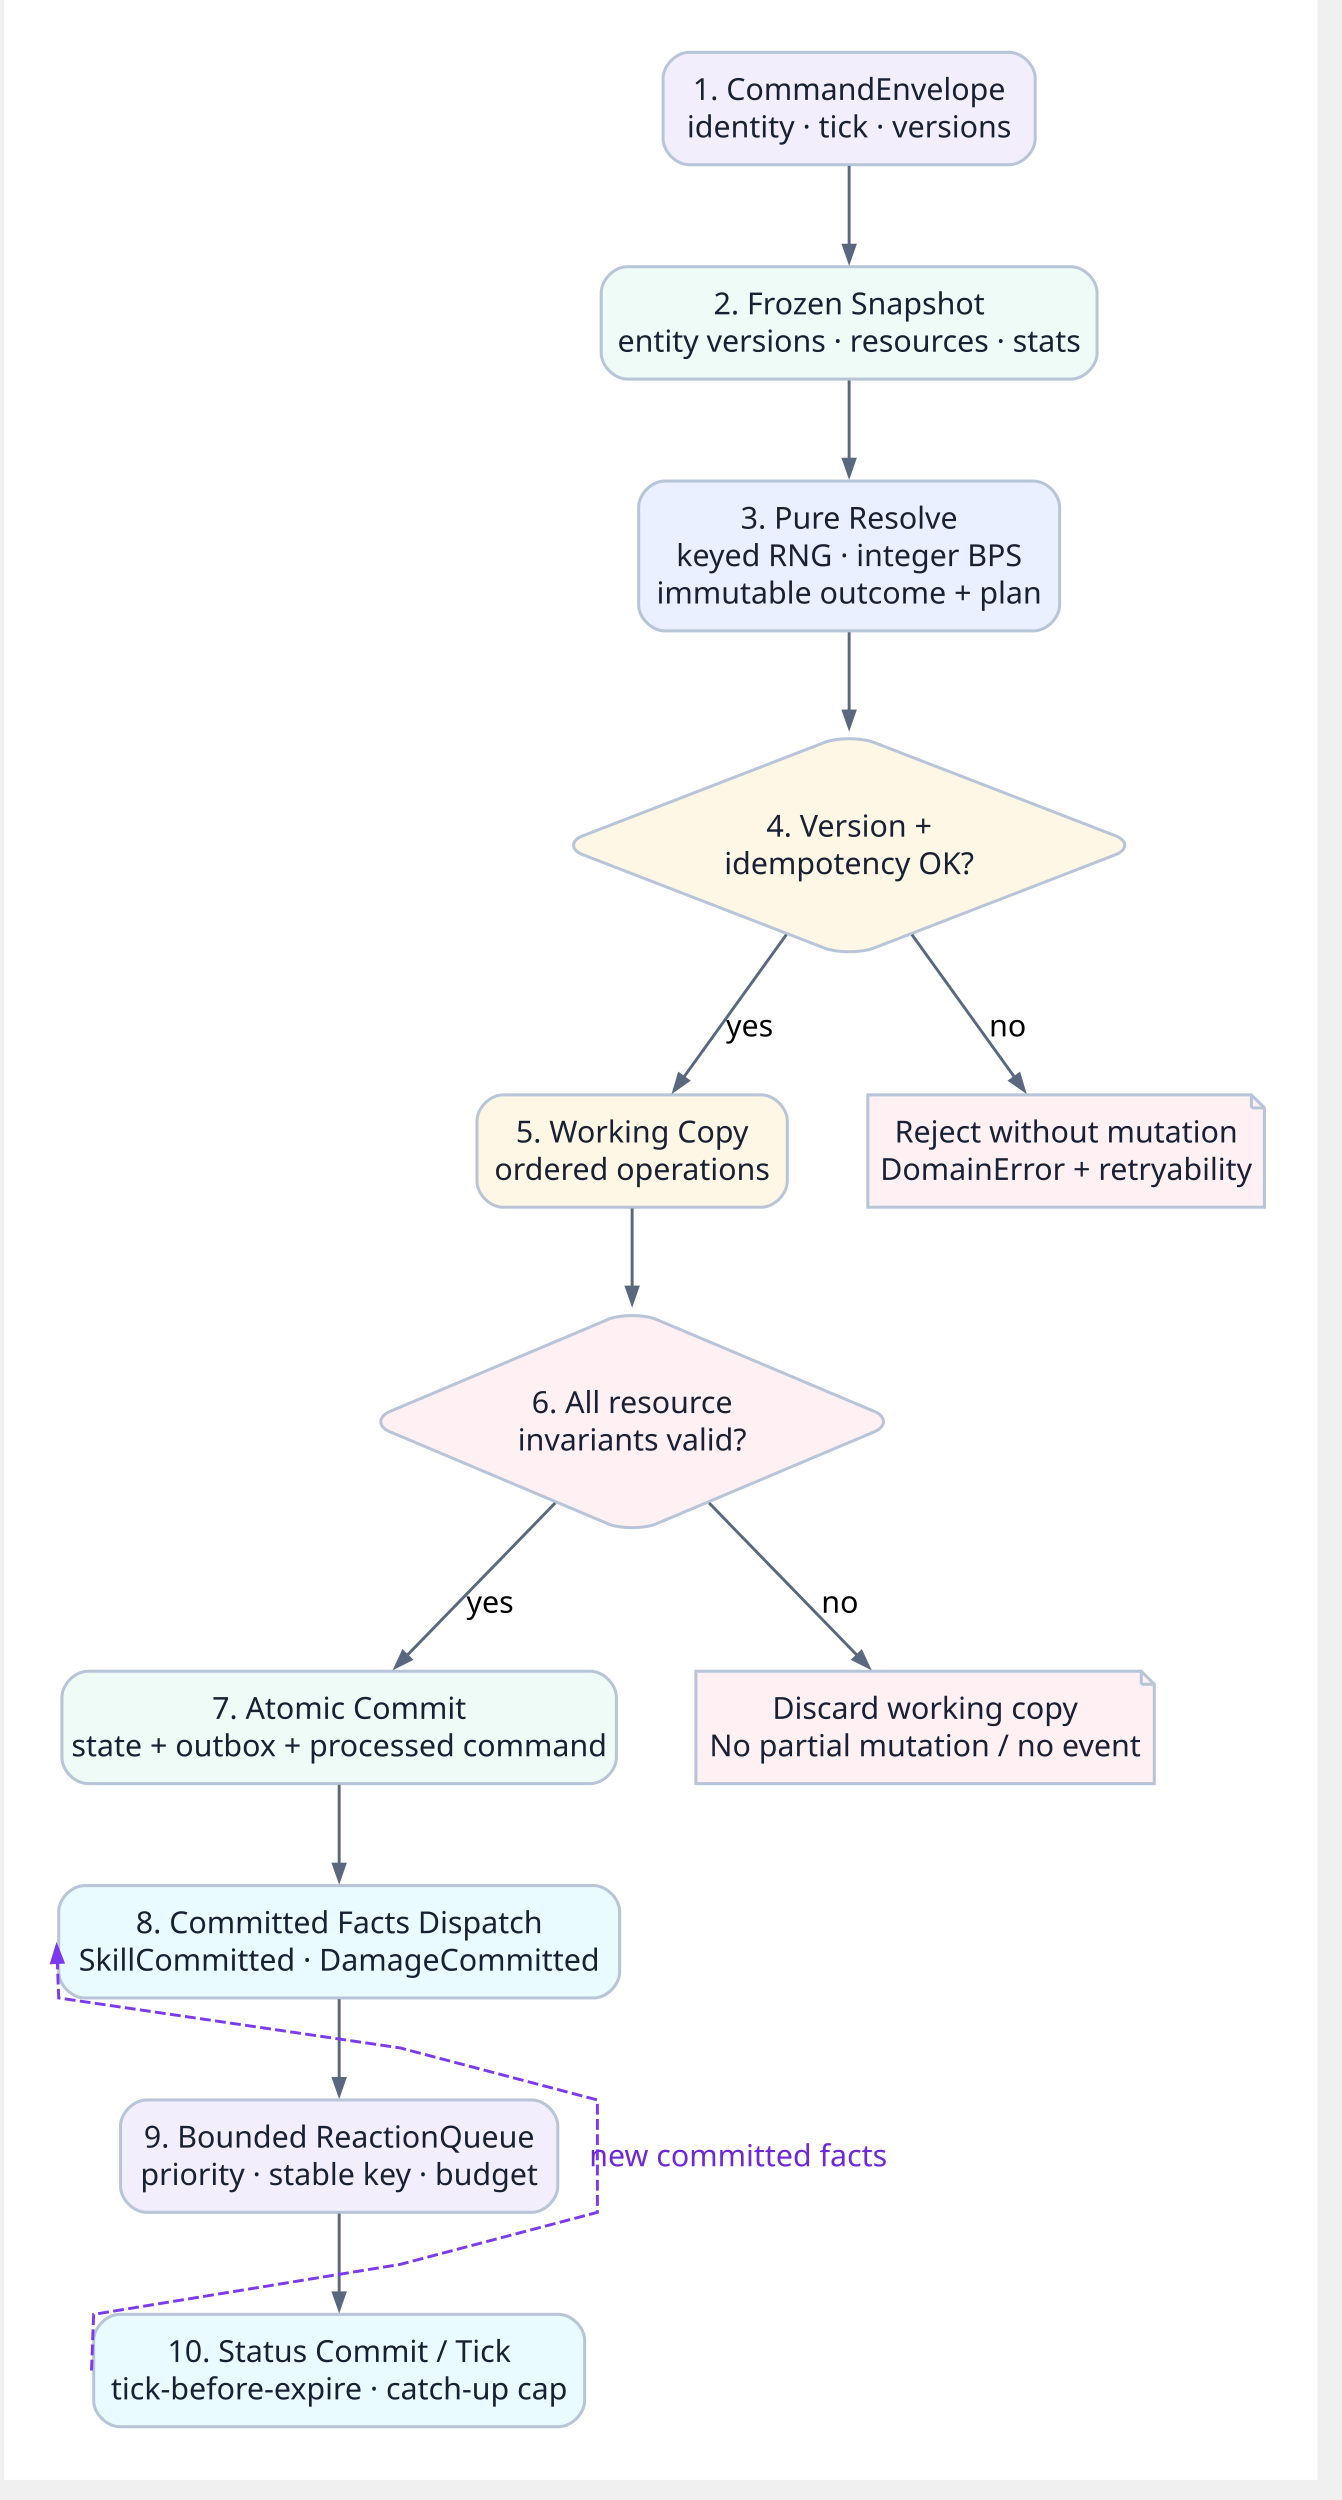
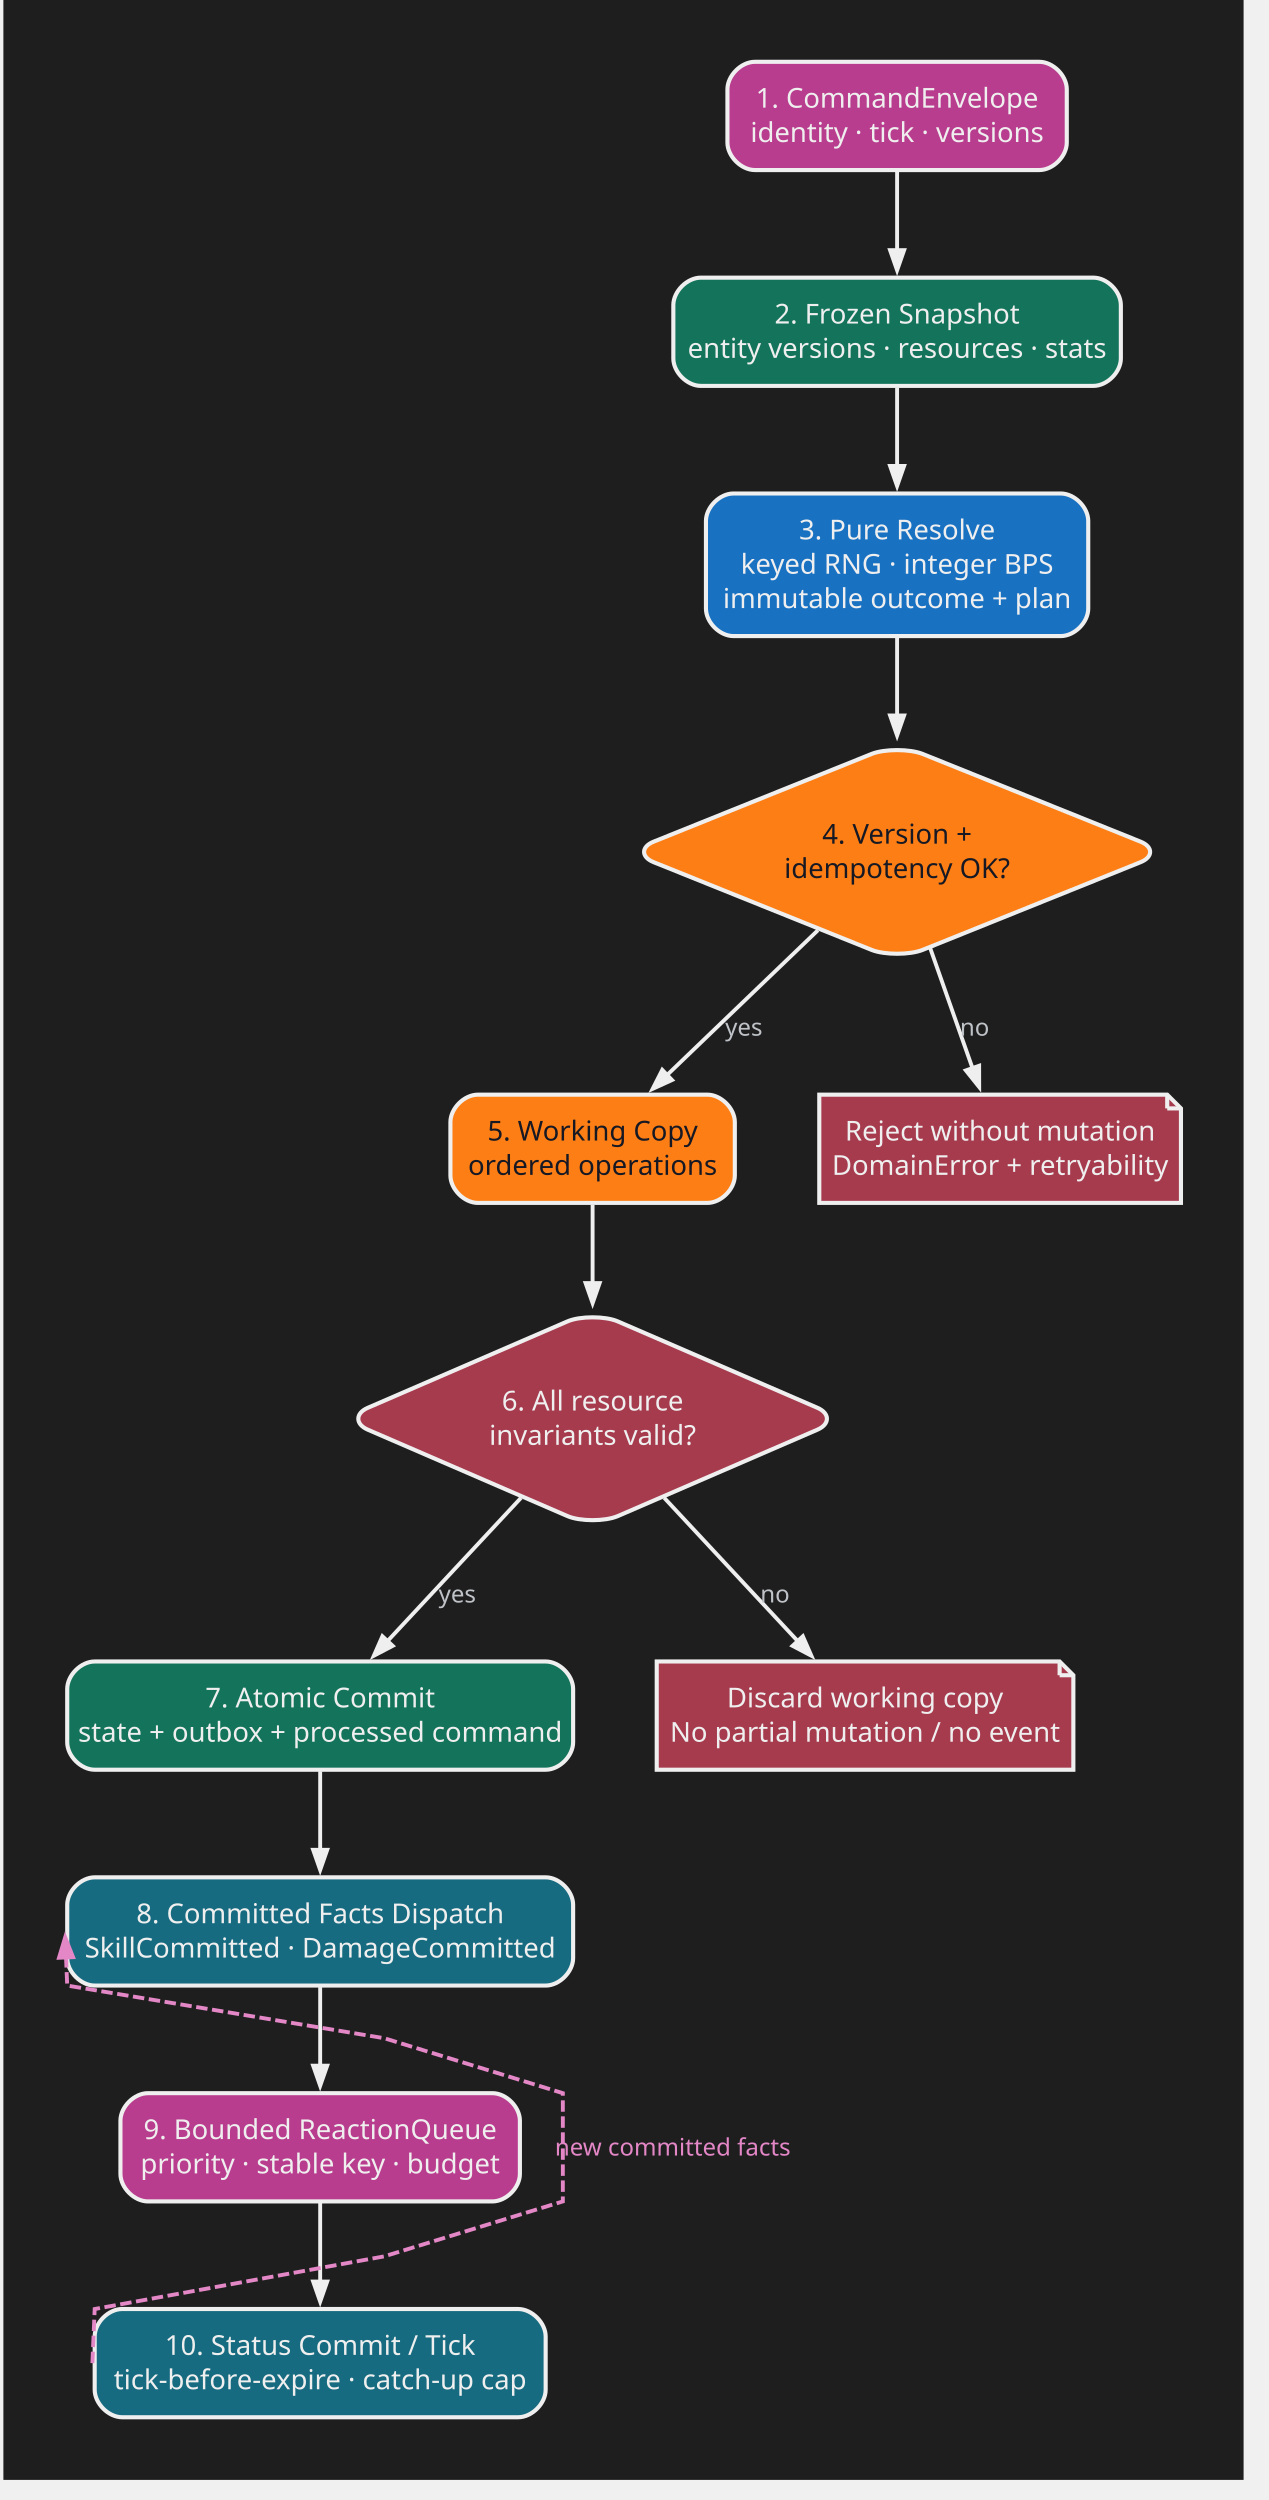
- <svg xmlns="http://www.w3.org/2000/svg" width="830pt" height="1547pt" viewBox="12.00 12.00 818.00 1536.00">
-   <g id="graph0" class="graph" transform="scale(1.33333 1.33333) rotate(0) translate(33.12 1127.23)">
-     <polygon fill="#ffffff" stroke="none" points="-24.48,24.48 -24.48,-1118.59 580.72,-1118.59 580.72,24.48 -24.48,24.48" />
+ <svg xmlns="http://www.w3.org/2000/svg" data-diagram-theme="chalkboard-dark-v1" width="745pt" height="1468pt" viewBox="12.00 12.00 734.00 1456.00">
+   <g id="graph0" class="graph" transform="scale(1.33333 1.33333) rotate(0) translate(36 1064.86)">
+     <polygon fill="#1e1e1e" stroke="none" points="-27.36,27.36 -27.36,-1056.22 514.36,-1056.22 514.36,27.36 -27.36,27.36" />
    <g id="node1" class="node">
-       <path fill="#f3eefc" stroke="#b8c5d8" stroke-width="1.4" d="M438.62,-1094.11C438.62,-1094.11 291.14,-1094.11 291.14,-1094.11 285.14,-1094.11 279.14,-1088.11 279.14,-1082.11 279.14,-1082.11 279.14,-1054.33 279.14,-1054.33 279.14,-1048.33 285.14,-1042.33 291.14,-1042.33 291.14,-1042.33 438.62,-1042.33 438.62,-1042.33 444.62,-1042.33 450.62,-1048.33 450.62,-1054.33 450.62,-1054.33 450.62,-1082.11 450.62,-1082.11 450.62,-1088.11 444.62,-1094.11 438.62,-1094.11" />
-       <text xml:space="preserve" text-anchor="middle" x="364.88" y="-1072.17" font-family="Noto Sans KR" font-size="14.00" fill="#182033">1. CommandEnvelope</text>
-       <text xml:space="preserve" text-anchor="middle" x="364.88" y="-1054.92" font-family="Noto Sans KR" font-size="14.00" fill="#182033">identity · tick · versions</text>
+       <path fill="#b93d8e" stroke="#efefef" stroke-width="1.8" d="M425.13,-1028.86C425.13,-1028.86 300.9,-1028.86 300.9,-1028.86 294.9,-1028.86 288.9,-1022.86 288.9,-1016.86 288.9,-1016.86 288.9,-993.58 288.9,-993.58 288.9,-987.58 294.9,-981.58 300.9,-981.58 300.9,-981.58 425.13,-981.58 425.13,-981.58 431.13,-981.58 437.13,-987.58 437.13,-993.58 437.13,-993.58 437.13,-1016.86 437.13,-1016.86 437.13,-1022.86 431.13,-1028.86 425.13,-1028.86" />
+       <text xml:space="preserve" text-anchor="middle" x="363.01" y="-1008.82" font-family="Noto Sans KR" font-size="12.00" fill="#efefef">1. CommandEnvelope</text>
+       <text xml:space="preserve" text-anchor="middle" x="363.01" y="-993.82" font-family="Noto Sans KR" font-size="12.00" fill="#efefef">identity · tick · versions</text>
    </g>
    <g id="node2" class="node">
-       <path fill="#eefbf6" stroke="#b8c5d8" stroke-width="1.4" d="M467.12,-995.33C467.12,-995.33 262.64,-995.33 262.64,-995.33 256.64,-995.33 250.64,-989.33 250.64,-983.33 250.64,-983.33 250.64,-955.55 250.64,-955.55 250.64,-949.55 256.64,-943.55 262.64,-943.55 262.64,-943.55 467.12,-943.55 467.12,-943.55 473.12,-943.55 479.12,-949.55 479.12,-955.55 479.12,-955.55 479.12,-983.33 479.12,-983.33 479.12,-989.33 473.12,-995.33 467.12,-995.33" />
-       <text xml:space="preserve" text-anchor="middle" x="364.88" y="-973.39" font-family="Noto Sans KR" font-size="14.00" fill="#182033">2. Frozen Snapshot</text>
-       <text xml:space="preserve" text-anchor="middle" x="364.88" y="-956.14" font-family="Noto Sans KR" font-size="14.00" fill="#182033">entity versions · resources · stats</text>
+       <path fill="#14745b" stroke="#efefef" stroke-width="1.8" d="M448.75,-934.58C448.75,-934.58 277.27,-934.58 277.27,-934.58 271.27,-934.58 265.27,-928.58 265.27,-922.58 265.27,-922.58 265.27,-899.3 265.27,-899.3 265.27,-893.3 271.27,-887.3 277.27,-887.3 277.27,-887.3 448.75,-887.3 448.75,-887.3 454.75,-887.3 460.75,-893.3 460.75,-899.3 460.75,-899.3 460.75,-922.58 460.75,-922.58 460.75,-928.58 454.75,-934.58 448.75,-934.58" />
+       <text xml:space="preserve" text-anchor="middle" x="363.01" y="-914.54" font-family="Noto Sans KR" font-size="12.00" fill="#efefef">2. Frozen Snapshot</text>
+       <text xml:space="preserve" text-anchor="middle" x="363.01" y="-899.54" font-family="Noto Sans KR" font-size="12.00" fill="#efefef">entity versions · resources · stats</text>
    </g>
    <g id="edge1" class="edge">
-       <path fill="none" stroke="#59687e" stroke-width="1.35" d="M364.88,-1041.79C364.88,-1030.57 364.88,-1017.2 364.88,-1005.08" />
-       <polygon fill="#59687e" stroke="#59687e" stroke-width="1.35" points="367.5,-1005.24 364.88,-997.74 362.25,-1005.24 367.5,-1005.24" />
+       <path fill="none" stroke="#efefef" stroke-width="1.7" d="M363.01,-980.93C363.01,-970.44 363.01,-957.84 363.01,-946.3" />
+       <polygon fill="#efefef" stroke="#efefef" stroke-width="1.7" points="366.09,-946.59 363.01,-937.79 359.93,-946.59 366.09,-946.59" />
    </g>
    <g id="node3" class="node">
-       <path fill="#eaf0ff" stroke="#b8c5d8" stroke-width="1.4" d="M449.87,-896.55C449.87,-896.55 279.89,-896.55 279.89,-896.55 273.89,-896.55 267.89,-890.55 267.89,-884.55 267.89,-884.55 267.89,-839.52 267.89,-839.52 267.89,-833.52 273.89,-827.52 279.89,-827.52 279.89,-827.52 449.87,-827.52 449.87,-827.52 455.87,-827.52 461.87,-833.52 461.87,-839.52 461.87,-839.52 461.87,-884.55 461.87,-884.55 461.87,-890.55 455.87,-896.55 449.87,-896.55" />
-       <text xml:space="preserve" text-anchor="middle" x="364.88" y="-874.61" font-family="Noto Sans KR" font-size="14.00" fill="#182033">3. Pure Resolve</text>
-       <text xml:space="preserve" text-anchor="middle" x="364.88" y="-857.36" font-family="Noto Sans KR" font-size="14.00" fill="#182033">keyed RNG · integer BPS</text>
-       <text xml:space="preserve" text-anchor="middle" x="364.88" y="-840.11" font-family="Noto Sans KR" font-size="14.00" fill="#182033">immutable outcome + plan</text>
+       <path fill="#1971c2" stroke="#efefef" stroke-width="1.8" d="M434.5,-840.3C434.5,-840.3 291.52,-840.3 291.52,-840.3 285.52,-840.3 279.52,-834.3 279.52,-828.3 279.52,-828.3 279.52,-790.02 279.52,-790.02 279.52,-784.02 285.52,-778.02 291.52,-778.02 291.52,-778.02 434.5,-778.02 434.5,-778.02 440.5,-778.02 446.5,-784.02 446.5,-790.02 446.5,-790.02 446.5,-828.3 446.5,-828.3 446.5,-834.3 440.5,-840.3 434.5,-840.3" />
+       <text xml:space="preserve" text-anchor="middle" x="363.01" y="-820.26" font-family="Noto Sans KR" font-size="12.00" fill="#efefef">3. Pure Resolve</text>
+       <text xml:space="preserve" text-anchor="middle" x="363.01" y="-805.26" font-family="Noto Sans KR" font-size="12.00" fill="#efefef">keyed RNG · integer BPS</text>
+       <text xml:space="preserve" text-anchor="middle" x="363.01" y="-790.26" font-family="Noto Sans KR" font-size="12.00" fill="#efefef">immutable outcome + plan</text>
    </g>
    <g id="edge2" class="edge">
-       <path fill="none" stroke="#59687e" stroke-width="1.35" d="M364.88,-942.92C364.88,-931.95 364.88,-918.81 364.88,-906.39" />
-       <polygon fill="#59687e" stroke="#59687e" stroke-width="1.35" points="367.5,-906.62 364.88,-899.12 362.25,-906.62 367.5,-906.62" />
+       <path fill="none" stroke="#efefef" stroke-width="1.7" d="M363.01,-886.55C363.01,-876.24 363.01,-863.82 363.01,-852.01" />
+       <polygon fill="#efefef" stroke="#efefef" stroke-width="1.7" points="366.09,-852.34 363.01,-843.54 359.93,-852.34 366.09,-852.34" />
    </g>
    <g id="node4" class="node">
-       <path fill="#fff7e6" stroke="#b8c5d8" stroke-width="1.4" d="M353.69,-776.19C353.69,-776.19 242.09,-733.07 242.09,-733.07 236.5,-730.9 236.5,-726.58 242.09,-724.41 242.09,-724.41 353.69,-681.29 353.69,-681.29 359.28,-679.12 370.48,-679.12 376.07,-681.29 376.07,-681.29 487.67,-724.41 487.67,-724.41 493.26,-726.58 493.26,-730.9 487.67,-733.07 487.67,-733.07 376.07,-776.19 376.07,-776.19 370.48,-778.36 359.28,-778.36 353.69,-776.19" />
-       <text xml:space="preserve" text-anchor="middle" x="364.88" y="-732.69" font-family="Noto Sans KR" font-size="14.00" fill="#182033">4. Version +</text>
-       <text xml:space="preserve" text-anchor="middle" x="364.88" y="-715.44" font-family="Noto Sans KR" font-size="14.00" fill="#182033">idempotency OK?</text>
+       <path fill="#fd7e14" stroke="#efefef" stroke-width="1.8" d="M351.88,-726.54C351.88,-726.54 256.67,-688.22 256.67,-688.22 251.1,-685.98 251.1,-681.5 256.67,-679.26 256.67,-679.26 351.88,-640.94 351.88,-640.94 357.45,-638.7 368.58,-638.7 374.15,-640.94 374.15,-640.94 469.36,-679.26 469.36,-679.26 474.93,-681.5 474.93,-685.98 469.36,-688.22 469.36,-688.22 374.15,-726.54 374.15,-726.54 368.58,-728.78 357.45,-728.78 351.88,-726.54" />
+       <text xml:space="preserve" text-anchor="middle" x="363.01" y="-687.34" font-family="Noto Sans KR" font-size="12.00" fill="#161924">4. Version +</text>
+       <text xml:space="preserve" text-anchor="middle" x="363.01" y="-672.34" font-family="Noto Sans KR" font-size="12.00" fill="#161924">idempotency OK?</text>
    </g>
    <g id="edge3" class="edge">
-       <path fill="none" stroke="#59687e" stroke-width="1.35" d="M364.88,-826.88C364.88,-815.74 364.88,-803.01 364.88,-790.52" />
-       <polygon fill="#59687e" stroke="#59687e" stroke-width="1.35" points="367.5,-790.59 364.88,-783.09 362.25,-790.59 367.5,-790.59" />
+       <path fill="none" stroke="#efefef" stroke-width="1.7" d="M363.01,-777.33C363.01,-766.95 363.01,-754.98 363.01,-743.18" />
+       <polygon fill="#efefef" stroke="#efefef" stroke-width="1.7" points="366.09,-743.35 363.01,-734.55 359.93,-743.35 366.09,-743.35" />
    </g>
    <g id="node5" class="node">
-       <path fill="#fff7e6" stroke="#b8c5d8" stroke-width="1.4" d="M324.37,-613.71C324.37,-613.71 205.39,-613.71 205.39,-613.71 199.39,-613.71 193.39,-607.71 193.39,-601.71 193.39,-601.71 193.39,-573.93 193.39,-573.93 193.39,-567.93 199.39,-561.93 205.39,-561.93 205.39,-561.93 324.37,-561.93 324.37,-561.93 330.37,-561.93 336.37,-567.93 336.37,-573.93 336.37,-573.93 336.37,-601.71 336.37,-601.71 336.37,-607.71 330.37,-613.71 324.37,-613.71" />
-       <text xml:space="preserve" text-anchor="middle" x="264.88" y="-591.77" font-family="Noto Sans KR" font-size="14.00" fill="#182033">5. Working Copy</text>
-       <text xml:space="preserve" text-anchor="middle" x="264.88" y="-574.52" font-family="Noto Sans KR" font-size="14.00" fill="#182033">ordered operations</text>
+       <path fill="#fd7e14" stroke="#efefef" stroke-width="1.8" d="M280.13,-577.71C280.13,-577.71 179.9,-577.71 179.9,-577.71 173.9,-577.71 167.9,-571.71 167.9,-565.71 167.9,-565.71 167.9,-542.43 167.9,-542.43 167.9,-536.43 173.9,-530.43 179.9,-530.43 179.9,-530.43 280.13,-530.43 280.13,-530.43 286.13,-530.43 292.13,-536.43 292.13,-542.43 292.13,-542.43 292.13,-565.71 292.13,-565.71 292.13,-571.71 286.13,-577.71 280.13,-577.71" />
+       <text xml:space="preserve" text-anchor="middle" x="230.01" y="-557.67" font-family="Noto Sans KR" font-size="12.00" fill="#161924">5. Working Copy</text>
+       <text xml:space="preserve" text-anchor="middle" x="230.01" y="-542.67" font-family="Noto Sans KR" font-size="12.00" fill="#161924">ordered operations</text>
    </g>
    <g id="edge4" class="edge">
-       <path fill="none" stroke="#59687e" stroke-width="1.35" d="M335.95,-687.56C320.88,-666.62 302.68,-641.33 288.47,-621.59" />
-       <polygon fill="#59687e" stroke="#59687e" stroke-width="1.35" points="290.74,-620.26 284.23,-615.71 286.48,-623.33 290.74,-620.26" />
-       <text xml:space="preserve" text-anchor="middle" x="319.02" y="-640.66" font-family="Noto Sans KR" font-size="14.00">yes</text>
+       <path fill="none" stroke="#efefef" stroke-width="1.7" d="M328.42,-649.53C308.08,-630.01 282.52,-605.47 262.55,-586.3" />
+       <polygon fill="#efefef" stroke="#efefef" stroke-width="1.7" points="264.7,-584.1 256.22,-580.23 260.44,-588.54 264.7,-584.1" />
+       <text xml:space="preserve" text-anchor="middle" x="296.05" y="-603.48" font-family="Noto Sans KR" font-size="10.50" fill="#bfc3c8">yes</text>
    </g>
    <g id="node11" class="node">
-       <polygon fill="#fff0f3" stroke="#b8c5d8" stroke-width="1.4" points="550.24,-613.71 373.51,-613.71 373.51,-561.93 556.24,-561.93 556.24,-607.71 550.24,-613.71" />
-       <polyline fill="none" stroke="#b8c5d8" stroke-width="1.4" points="550.24,-613.71 550.24,-607.71" />
-       <polyline fill="none" stroke="#b8c5d8" stroke-width="1.4" points="556.24,-607.71 550.24,-607.71" />
-       <text xml:space="preserve" text-anchor="middle" x="464.88" y="-591.77" font-family="Noto Sans KR" font-size="14.00" fill="#182033">Reject without mutation</text>
-       <text xml:space="preserve" text-anchor="middle" x="464.88" y="-574.52" font-family="Noto Sans KR" font-size="14.00" fill="#182033">DomainError + retryability</text>
+       <polygon fill="#a63b4e" stroke="#efefef" stroke-width="1.8" points="481,-577.71 329.02,-577.71 329.02,-530.43 487,-530.43 487,-571.71 481,-577.71" />
+       <polyline fill="none" stroke="#efefef" stroke-width="1.8" points="481,-577.71 481,-571.71" />
+       <polyline fill="none" stroke="#efefef" stroke-width="1.8" points="487,-571.71 481,-571.71" />
+       <text xml:space="preserve" text-anchor="middle" x="408.01" y="-557.67" font-family="Noto Sans KR" font-size="12.00" fill="#efefef">Reject without mutation</text>
+       <text xml:space="preserve" text-anchor="middle" x="408.01" y="-542.67" font-family="Noto Sans KR" font-size="12.00" fill="#efefef">DomainError + retryability</text>
    </g>
    <g id="edge5" class="edge">
-       <path fill="none" stroke="#59687e" stroke-width="1.35" d="M393.8,-687.56C408.88,-666.62 427.08,-641.33 441.29,-621.59" />
-       <polygon fill="#59687e" stroke="#59687e" stroke-width="1.35" points="443.27,-623.33 445.53,-615.71 439.01,-620.26 443.27,-623.33" />
-       <text xml:space="preserve" text-anchor="middle" x="437.93" y="-640.66" font-family="Noto Sans KR" font-size="14.00">no</text>
+       <path fill="none" stroke="#efefef" stroke-width="1.7" d="M377.5,-641.64C383.47,-624.7 390.31,-605.31 395.99,-589.17" />
+       <polygon fill="#efefef" stroke="#efefef" stroke-width="1.7" points="398.85,-590.35 398.87,-581.02 393.04,-588.3 398.85,-590.35" />
+       <text xml:space="preserve" text-anchor="middle" x="396.87" y="-603.48" font-family="Noto Sans KR" font-size="10.50" fill="#bfc3c8">no</text>
    </g>
    <g id="node6" class="node">
-       <path fill="#fff0f3" stroke="#b8c5d8" stroke-width="1.4" d="M253.82,-510.27C253.82,-510.27 153.21,-467.81 153.21,-467.81 147.68,-465.48 147.68,-460.82 153.21,-458.49 153.21,-458.49 253.82,-416.03 253.82,-416.03 259.35,-413.7 270.41,-413.7 275.94,-416.03 275.94,-416.03 376.55,-458.49 376.55,-458.49 382.08,-460.82 382.08,-465.48 376.55,-467.81 376.55,-467.81 275.94,-510.27 275.94,-510.27 270.41,-512.6 259.35,-512.6 253.82,-510.27" />
-       <text xml:space="preserve" text-anchor="middle" x="264.88" y="-467.1" font-family="Noto Sans KR" font-size="14.00" fill="#182033">6. All resource</text>
-       <text xml:space="preserve" text-anchor="middle" x="264.88" y="-449.85" font-family="Noto Sans KR" font-size="14.00" fill="#182033">invariants valid?</text>
+       <path fill="#a63b4e" stroke="#efefef" stroke-width="1.8" d="M219,-478.66C219,-478.66 131.8,-440.92 131.8,-440.92 126.29,-438.53 126.29,-433.77 131.8,-431.38 131.8,-431.38 219,-393.64 219,-393.64 224.51,-391.25 235.52,-391.25 241.03,-393.64 241.03,-393.64 328.23,-431.38 328.23,-431.38 333.74,-433.77 333.74,-438.53 328.23,-440.92 328.23,-440.92 241.03,-478.66 241.03,-478.66 235.52,-481.05 224.51,-481.05 219,-478.66" />
+       <text xml:space="preserve" text-anchor="middle" x="230.01" y="-439.75" font-family="Noto Sans KR" font-size="12.00" fill="#efefef">6. All resource</text>
+       <text xml:space="preserve" text-anchor="middle" x="230.01" y="-424.75" font-family="Noto Sans KR" font-size="12.00" fill="#efefef">invariants valid?</text>
    </g>
    <g id="edge6" class="edge">
-       <path fill="none" stroke="#59687e" stroke-width="1.35" d="M264.88,-561.4C264.88,-550.73 264.88,-537.82 264.88,-524.94" />
-       <polygon fill="#59687e" stroke="#59687e" stroke-width="1.35" points="267.5,-525.14 264.88,-517.64 262.25,-525.14 267.5,-525.14" />
+       <path fill="none" stroke="#efefef" stroke-width="1.7" d="M230.01,-529.61C230.01,-519.58 230.01,-507.39 230.01,-495.19" />
+       <polygon fill="#efefef" stroke="#efefef" stroke-width="1.7" points="233.09,-495.42 230.01,-486.62 226.93,-495.42 233.09,-495.42" />
    </g>
    <g id="node7" class="node">
-       <path fill="#eefbf6" stroke="#b8c5d8" stroke-width="1.4" d="M245.62,-348.12C245.62,-348.12 14.14,-348.12 14.14,-348.12 8.14,-348.12 2.14,-342.12 2.14,-336.12 2.14,-336.12 2.14,-308.34 2.14,-308.34 2.14,-302.34 8.14,-296.34 14.14,-296.34 14.14,-296.34 245.62,-296.34 245.62,-296.34 251.62,-296.34 257.62,-302.34 257.62,-308.34 257.62,-308.34 257.62,-336.12 257.62,-336.12 257.62,-342.12 251.62,-348.12 245.62,-348.12" />
-       <text xml:space="preserve" text-anchor="middle" x="129.88" y="-326.18" font-family="Noto Sans KR" font-size="14.00" fill="#182033">7. Atomic Commit</text>
-       <text xml:space="preserve" text-anchor="middle" x="129.88" y="-308.93" font-family="Noto Sans KR" font-size="14.00" fill="#182033">state + outbox + processed command</text>
+       <path fill="#14745b" stroke="#efefef" stroke-width="1.8" d="M209.5,-330.12C209.5,-330.12 12.52,-330.12 12.52,-330.12 6.52,-330.12 0.52,-324.12 0.52,-318.12 0.52,-318.12 0.52,-294.84 0.52,-294.84 0.52,-288.84 6.52,-282.84 12.52,-282.84 12.52,-282.84 209.5,-282.84 209.5,-282.84 215.5,-282.84 221.5,-288.84 221.5,-294.84 221.5,-294.84 221.5,-318.12 221.5,-318.12 221.5,-324.12 215.5,-330.12 209.5,-330.12" />
+       <text xml:space="preserve" text-anchor="middle" x="111.01" y="-310.08" font-family="Noto Sans KR" font-size="12.00" fill="#efefef">7. Atomic Commit</text>
+       <text xml:space="preserve" text-anchor="middle" x="111.01" y="-295.08" font-family="Noto Sans KR" font-size="12.00" fill="#efefef">state + outbox + processed command</text>
    </g>
    <g id="edge7" class="edge">
-       <path fill="none" stroke="#59687e" stroke-width="1.35" d="M229.41,-425.65C208.12,-403.74 181.3,-376.14 160.86,-355.11" />
-       <polygon fill="#59687e" stroke="#59687e" stroke-width="1.35" points="163,-353.55 155.89,-350 159.24,-357.21 163,-353.55" />
-       <text xml:space="preserve" text-anchor="middle" x="199.42" y="-375.07" font-family="Noto Sans KR" font-size="14.00">yes</text>
+       <path fill="none" stroke="#efefef" stroke-width="1.7" d="M198.75,-401.61C180.63,-382.17 157.97,-357.86 140.22,-338.81" />
+       <polygon fill="#efefef" stroke="#efefef" stroke-width="1.7" points="142.7,-336.95 134.44,-332.62 138.19,-341.15 142.7,-336.95" />
+       <text xml:space="preserve" text-anchor="middle" x="170.89" y="-355.89" font-family="Noto Sans KR" font-size="10.50" fill="#bfc3c8">yes</text>
    </g>
    <g id="node12" class="node">
-       <polygon fill="#fff0f3" stroke="#b8c5d8" stroke-width="1.4" points="499.49,-348.12 294.26,-348.12 294.26,-296.34 505.49,-296.34 505.49,-342.12 499.49,-348.12" />
-       <polyline fill="none" stroke="#b8c5d8" stroke-width="1.4" points="499.49,-348.12 499.49,-342.12" />
-       <polyline fill="none" stroke="#b8c5d8" stroke-width="1.4" points="505.49,-342.12 499.49,-342.12" />
-       <text xml:space="preserve" text-anchor="middle" x="399.88" y="-326.18" font-family="Noto Sans KR" font-size="14.00" fill="#182033">Discard working copy</text>
-       <text xml:space="preserve" text-anchor="middle" x="399.88" y="-308.93" font-family="Noto Sans KR" font-size="14.00" fill="#182033">No partial mutation / no event</text>
+       <polygon fill="#a63b4e" stroke="#efefef" stroke-width="1.8" points="434,-330.12 258.02,-330.12 258.02,-282.84 440,-282.84 440,-324.12 434,-330.12" />
+       <polyline fill="none" stroke="#efefef" stroke-width="1.8" points="434,-330.12 434,-324.12" />
+       <polyline fill="none" stroke="#efefef" stroke-width="1.8" points="440,-324.12 434,-324.12" />
+       <text xml:space="preserve" text-anchor="middle" x="349.01" y="-310.08" font-family="Noto Sans KR" font-size="12.00" fill="#efefef">Discard working copy</text>
+       <text xml:space="preserve" text-anchor="middle" x="349.01" y="-295.08" font-family="Noto Sans KR" font-size="12.00" fill="#efefef">No partial mutation / no event</text>
    </g>
    <g id="edge8" class="edge">
-       <path fill="none" stroke="#59687e" stroke-width="1.35" d="M300.35,-425.65C321.64,-403.74 348.46,-376.14 368.89,-355.11" />
-       <polygon fill="#59687e" stroke="#59687e" stroke-width="1.35" points="370.52,-357.21 373.87,-350 366.76,-353.55 370.52,-357.21" />
-       <text xml:space="preserve" text-anchor="middle" x="360.61" y="-375.07" font-family="Noto Sans KR" font-size="14.00">no</text>
+       <path fill="none" stroke="#efefef" stroke-width="1.7" d="M261.28,-401.61C279.39,-382.17 302.06,-357.86 319.81,-338.81" />
+       <polygon fill="#efefef" stroke="#efefef" stroke-width="1.7" points="321.84,-341.15 325.58,-332.62 317.33,-336.95 321.84,-341.15" />
+       <text xml:space="preserve" text-anchor="middle" x="309.67" y="-355.89" font-family="Noto Sans KR" font-size="10.50" fill="#bfc3c8">no</text>
    </g>
    <g id="node8" class="node">
-       <path fill="#e9fbff" stroke="#b8c5d8" stroke-width="1.4" d="M247.12,-249.34C247.12,-249.34 12.64,-249.34 12.64,-249.34 6.64,-249.34 0.64,-243.34 0.64,-237.34 0.64,-237.34 0.64,-209.56 0.64,-209.56 0.64,-203.56 6.64,-197.56 12.64,-197.56 12.64,-197.56 247.12,-197.56 247.12,-197.56 253.12,-197.56 259.12,-203.56 259.12,-209.56 259.12,-209.56 259.12,-237.34 259.12,-237.34 259.12,-243.34 253.12,-249.34 247.12,-249.34" />
-       <text xml:space="preserve" text-anchor="middle" x="129.88" y="-227.4" font-family="Noto Sans KR" font-size="14.00" fill="#182033">8. Committed Facts Dispatch</text>
-       <text xml:space="preserve" text-anchor="middle" x="129.88" y="-210.15" font-family="Noto Sans KR" font-size="14.00" fill="#182033">SkillCommitted · DamageCommitted</text>
+       <path fill="#176b80" stroke="#efefef" stroke-width="1.8" d="M209.5,-235.84C209.5,-235.84 12.52,-235.84 12.52,-235.84 6.52,-235.84 0.52,-229.84 0.52,-223.84 0.52,-223.84 0.52,-200.56 0.52,-200.56 0.52,-194.56 6.52,-188.56 12.52,-188.56 12.52,-188.56 209.5,-188.56 209.5,-188.56 215.5,-188.56 221.5,-194.56 221.5,-200.56 221.5,-200.56 221.5,-223.84 221.5,-223.84 221.5,-229.84 215.5,-235.84 209.5,-235.84" />
+       <text xml:space="preserve" text-anchor="middle" x="111.01" y="-215.8" font-family="Noto Sans KR" font-size="12.00" fill="#efefef">8. Committed Facts Dispatch</text>
+       <text xml:space="preserve" text-anchor="middle" x="111.01" y="-200.8" font-family="Noto Sans KR" font-size="12.00" fill="#efefef">SkillCommitted · DamageCommitted</text>
    </g>
    <g id="edge9" class="edge">
-       <path fill="none" stroke="#59687e" stroke-width="1.35" d="M129.88,-295.8C129.88,-284.58 129.88,-271.21 129.88,-259.09" />
-       <polygon fill="#59687e" stroke="#59687e" stroke-width="1.35" points="132.5,-259.25 129.88,-251.75 127.25,-259.25 132.5,-259.25" />
+       <path fill="none" stroke="#efefef" stroke-width="1.7" d="M111.01,-282.19C111.01,-271.7 111.01,-259.1 111.01,-247.56" />
+       <polygon fill="#efefef" stroke="#efefef" stroke-width="1.7" points="114.09,-247.85 111.01,-239.05 107.93,-247.85 114.09,-247.85" />
    </g>
    <g id="node9" class="node">
-       <path fill="#f3eefc" stroke="#b8c5d8" stroke-width="1.4" d="M218.62,-150.56C218.62,-150.56 41.14,-150.56 41.14,-150.56 35.14,-150.56 29.14,-144.56 29.14,-138.56 29.14,-138.56 29.14,-110.78 29.14,-110.78 29.14,-104.78 35.14,-98.78 41.14,-98.78 41.14,-98.78 218.62,-98.78 218.62,-98.78 224.62,-98.78 230.62,-104.78 230.62,-110.78 230.62,-110.78 230.62,-138.56 230.62,-138.56 230.62,-144.56 224.62,-150.56 218.62,-150.56" />
-       <text xml:space="preserve" text-anchor="middle" x="129.88" y="-128.62" font-family="Noto Sans KR" font-size="14.00" fill="#182033">9. Bounded ReactionQueue</text>
-       <text xml:space="preserve" text-anchor="middle" x="129.88" y="-111.37" font-family="Noto Sans KR" font-size="14.00" fill="#182033">priority · stable key · budget</text>
+       <path fill="#b93d8e" stroke="#efefef" stroke-width="1.8" d="M186.25,-141.56C186.25,-141.56 35.77,-141.56 35.77,-141.56 29.77,-141.56 23.77,-135.56 23.77,-129.56 23.77,-129.56 23.77,-106.28 23.77,-106.28 23.77,-100.28 29.77,-94.28 35.77,-94.28 35.77,-94.28 186.25,-94.28 186.25,-94.28 192.25,-94.28 198.25,-100.28 198.25,-106.28 198.25,-106.28 198.25,-129.56 198.25,-129.56 198.25,-135.56 192.25,-141.56 186.25,-141.56" />
+       <text xml:space="preserve" text-anchor="middle" x="111.01" y="-121.52" font-family="Noto Sans KR" font-size="12.00" fill="#efefef">9. Bounded ReactionQueue</text>
+       <text xml:space="preserve" text-anchor="middle" x="111.01" y="-106.52" font-family="Noto Sans KR" font-size="12.00" fill="#efefef">priority · stable key · budget</text>
    </g>
    <g id="edge10" class="edge">
-       <path fill="none" stroke="#59687e" stroke-width="1.35" d="M129.88,-197.02C129.88,-185.8 129.88,-172.43 129.88,-160.31" />
-       <polygon fill="#59687e" stroke="#59687e" stroke-width="1.35" points="132.5,-160.47 129.88,-152.97 127.25,-160.47 132.5,-160.47" />
+       <path fill="none" stroke="#efefef" stroke-width="1.7" d="M111.01,-187.91C111.01,-177.42 111.01,-164.82 111.01,-153.28" />
+       <polygon fill="#efefef" stroke="#efefef" stroke-width="1.7" points="114.09,-153.57 111.01,-144.77 107.93,-153.57 114.09,-153.57" />
    </g>
    <g id="node10" class="node">
-       <path fill="#e9fbff" stroke="#b8c5d8" stroke-width="1.4" d="M230.99,-51.78C230.99,-51.78 28.76,-51.78 28.76,-51.78 22.76,-51.78 16.76,-45.78 16.76,-39.78 16.76,-39.78 16.76,-12 16.76,-12 16.76,-6 22.76,0 28.76,0 28.76,0 230.99,0 230.99,0 236.99,0 242.99,-6 242.99,-12 242.99,-12 242.99,-39.78 242.99,-39.78 242.99,-45.78 236.99,-51.78 230.99,-51.78" />
-       <text xml:space="preserve" text-anchor="middle" x="129.88" y="-29.84" font-family="Noto Sans KR" font-size="14.00" fill="#182033">10. Status Commit / Tick</text>
-       <text xml:space="preserve" text-anchor="middle" x="129.88" y="-12.59" font-family="Noto Sans KR" font-size="14.00" fill="#182033">tick-before-expire · catch-up cap</text>
+       <path fill="#176b80" stroke="#efefef" stroke-width="1.8" d="M197.5,-47.28C197.5,-47.28 24.52,-47.28 24.52,-47.28 18.52,-47.28 12.52,-41.28 12.52,-35.28 12.52,-35.28 12.52,-12 12.52,-12 12.52,-6 18.52,0 24.52,0 24.52,0 197.5,0 197.5,0 203.5,0 209.5,-6 209.5,-12 209.5,-12 209.5,-35.28 209.5,-35.28 209.5,-41.28 203.5,-47.28 197.5,-47.28" />
+       <text xml:space="preserve" text-anchor="middle" x="111.01" y="-27.24" font-family="Noto Sans KR" font-size="12.00" fill="#efefef">10. Status Commit / Tick</text>
+       <text xml:space="preserve" text-anchor="middle" x="111.01" y="-12.24" font-family="Noto Sans KR" font-size="12.00" fill="#efefef">tick-before-expire · catch-up cap</text>
    </g>
    <g id="edge11" class="edge">
-       <path fill="none" stroke="#59687e" stroke-width="1.35" d="M129.88,-98.24C129.88,-87.02 129.88,-73.65 129.88,-61.53" />
-       <polygon fill="#59687e" stroke="#59687e" stroke-width="1.35" points="132.5,-61.69 129.88,-54.19 127.25,-61.69 132.5,-61.69" />
+       <path fill="none" stroke="#efefef" stroke-width="1.7" d="M111.01,-93.63C111.01,-83.14 111.01,-70.54 111.01,-59" />
+       <polygon fill="#efefef" stroke="#efefef" stroke-width="1.7" points="114.09,-59.29 111.01,-50.49 107.93,-59.29 114.09,-59.29" />
    </g>
    <g id="edge12" class="edge">
-       <path fill="none" stroke="#7c3aed" stroke-width="1.35" stroke-dasharray="5,2" d="M15.76,-25.89C15.76,-25.89 16.76,-51.78 16.76,-51.78 16.76,-51.78 157.88,-74.78 157.88,-74.78 157.88,-74.78 248.88,-98.78 248.88,-98.78 248.88,-98.78 248.88,-150.56 248.88,-150.56 248.88,-150.56 157.88,-174.56 157.88,-174.56 157.88,-174.56 0.64,-197.56 0.64,-197.56 0.64,-197.56 0.29,-206.69 0,-214.1" />
-       <polygon fill="#7c3aed" stroke="#7c3aed" stroke-width="1.35" points="-2.62,-213.81 -0.28,-221.41 2.63,-214.02 -2.62,-213.81" />
-       <text xml:space="preserve" text-anchor="middle" x="313.75" y="-120" font-family="Noto Sans KR" font-size="14.00" fill="#6d28d9">new committed facts</text>
+       <path fill="none" stroke="#e487c7" stroke-width="1.7" stroke-dasharray="5,2" d="M11.52,-23.64C11.52,-23.64 12.52,-47.28 12.52,-47.28 12.52,-47.28 139.01,-70.28 139.01,-70.28 139.01,-70.28 217.01,-94.28 217.01,-94.28 217.01,-94.28 217.01,-141.56 217.01,-141.56 217.01,-141.56 139.01,-165.56 139.01,-165.56 139.01,-165.56 0.52,-188.56 0.52,-188.56 0.52,-188.56 0.26,-194.85 0,-200.93" />
+       <polygon fill="#e487c7" stroke="#e487c7" stroke-width="1.7" points="-3.07,-200.71 -0.37,-209.63 3.08,-200.97 -3.07,-200.71" />
+       <text xml:space="preserve" text-anchor="middle" x="265.01" y="-114.32" font-family="Noto Sans KR" font-size="10.50" fill="#e487c7">new committed facts</text>
    </g>
  </g>
</svg>
